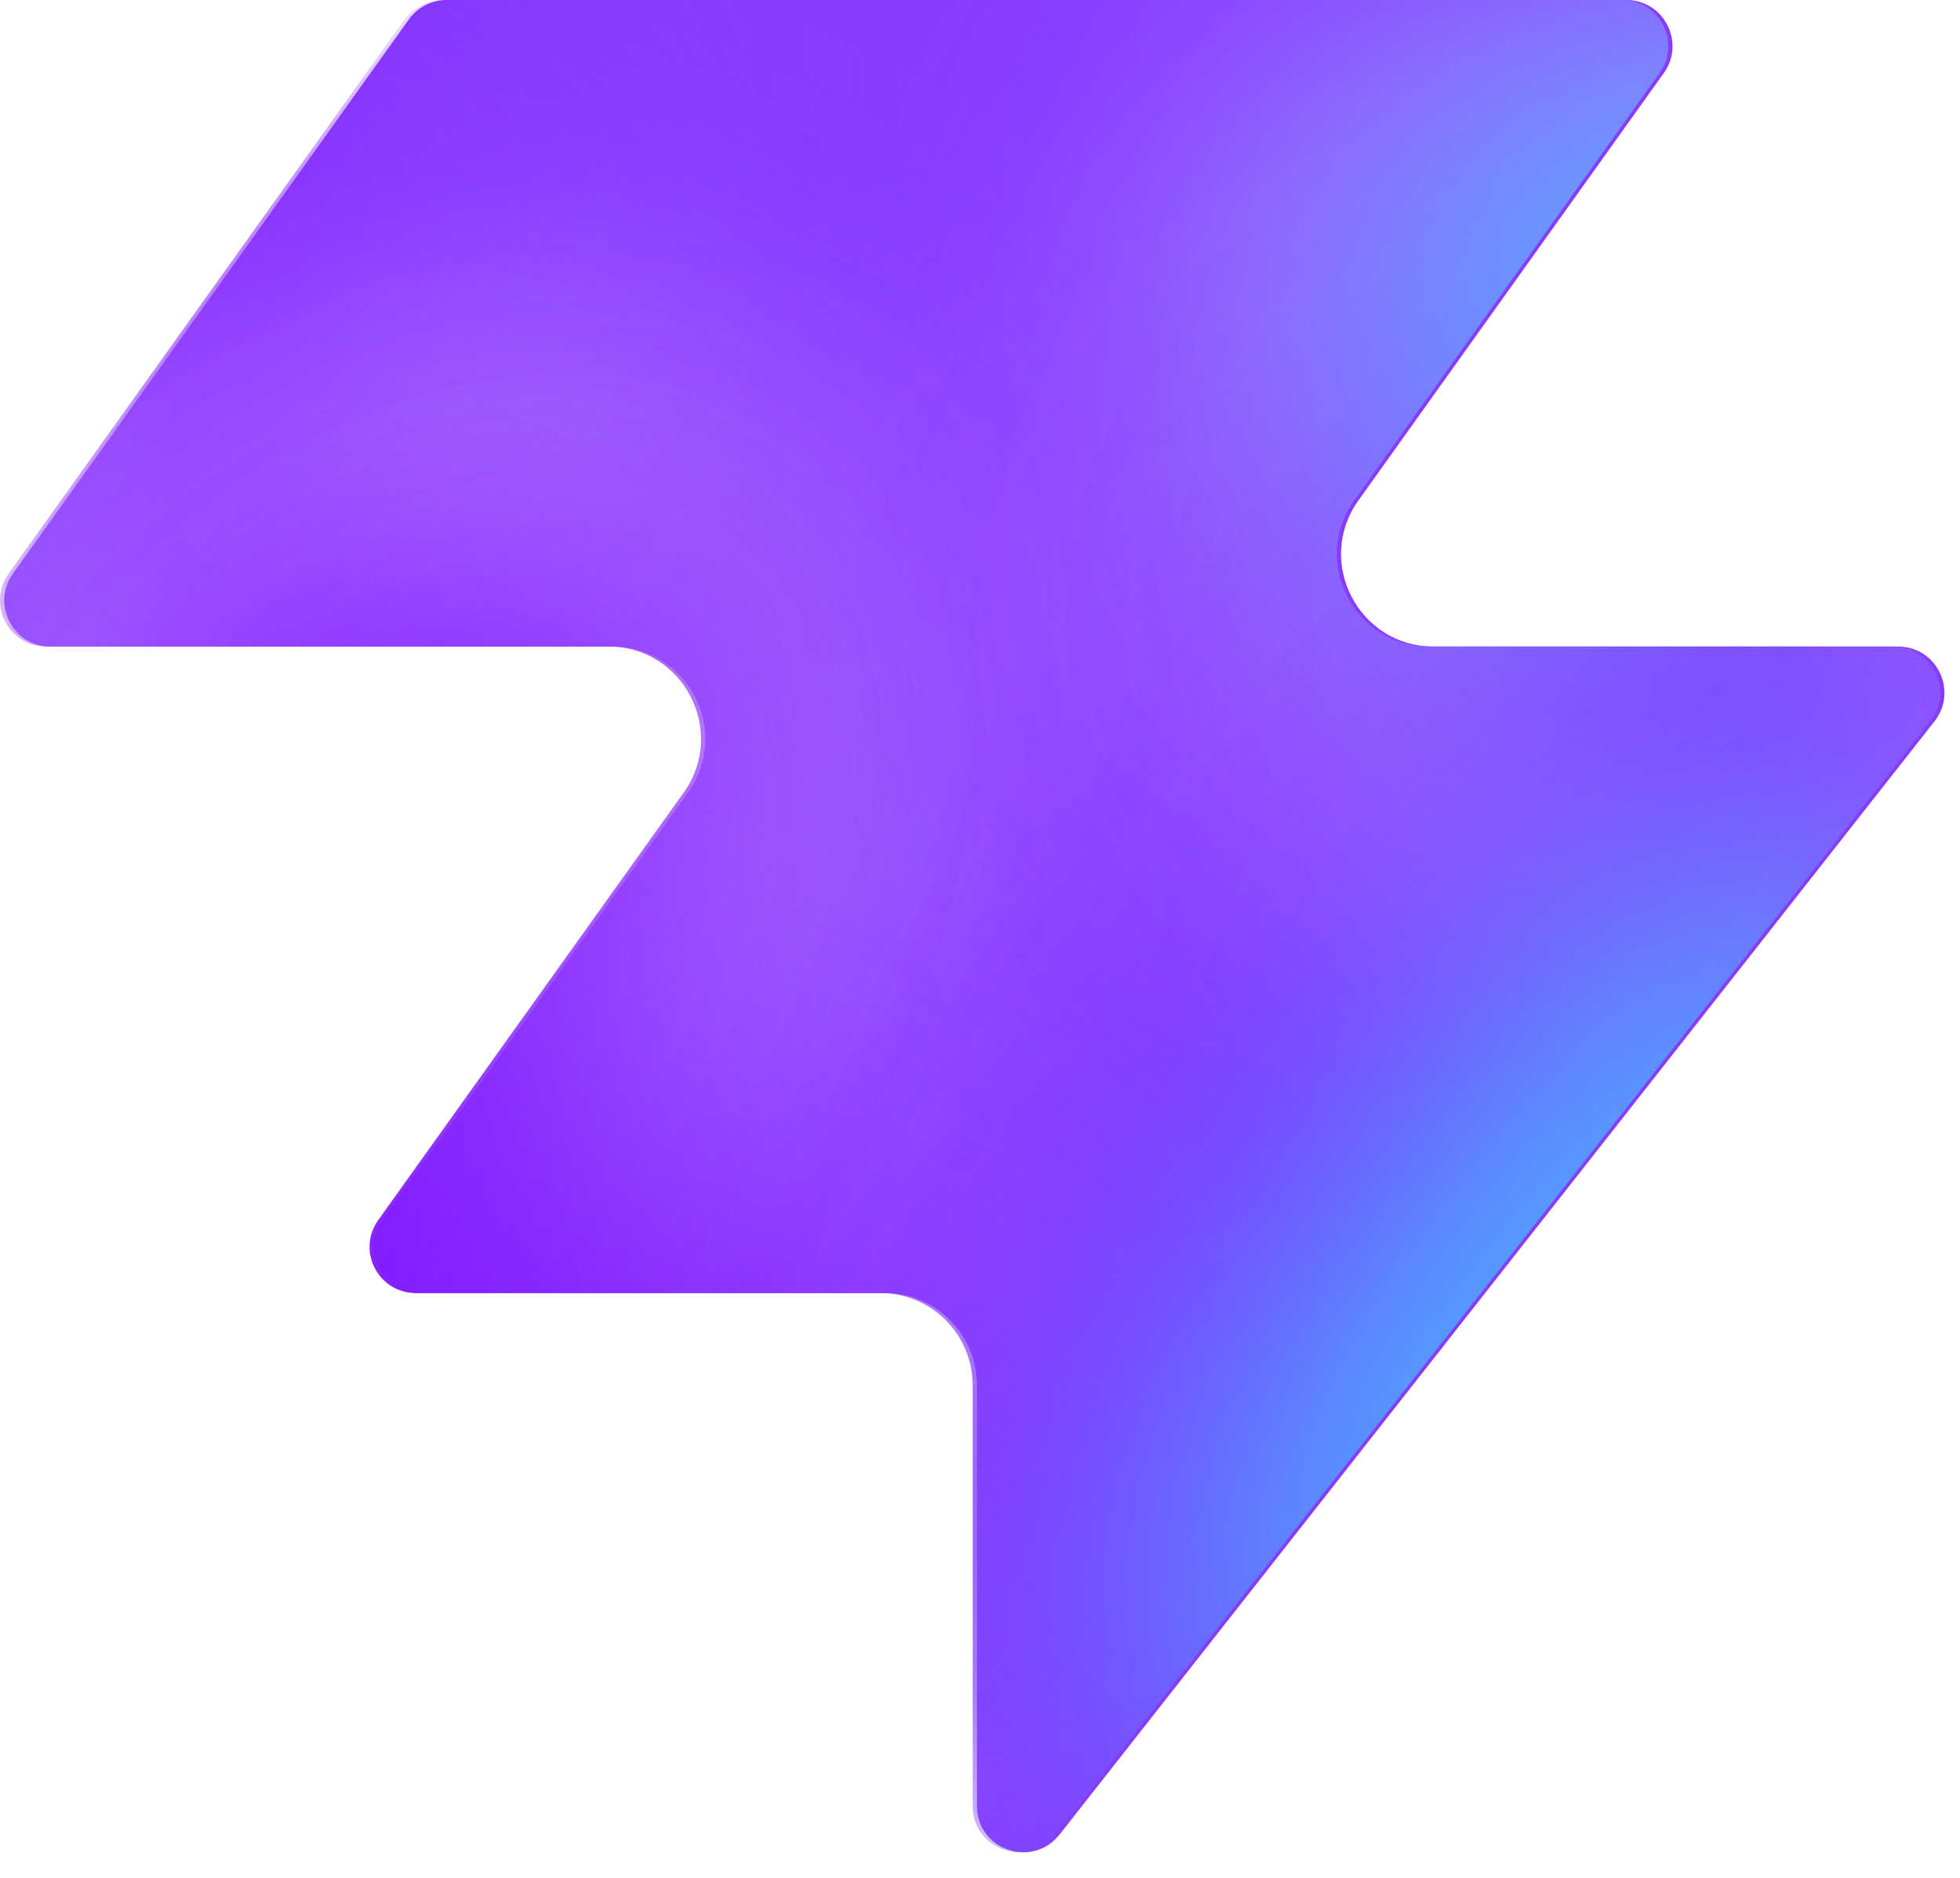
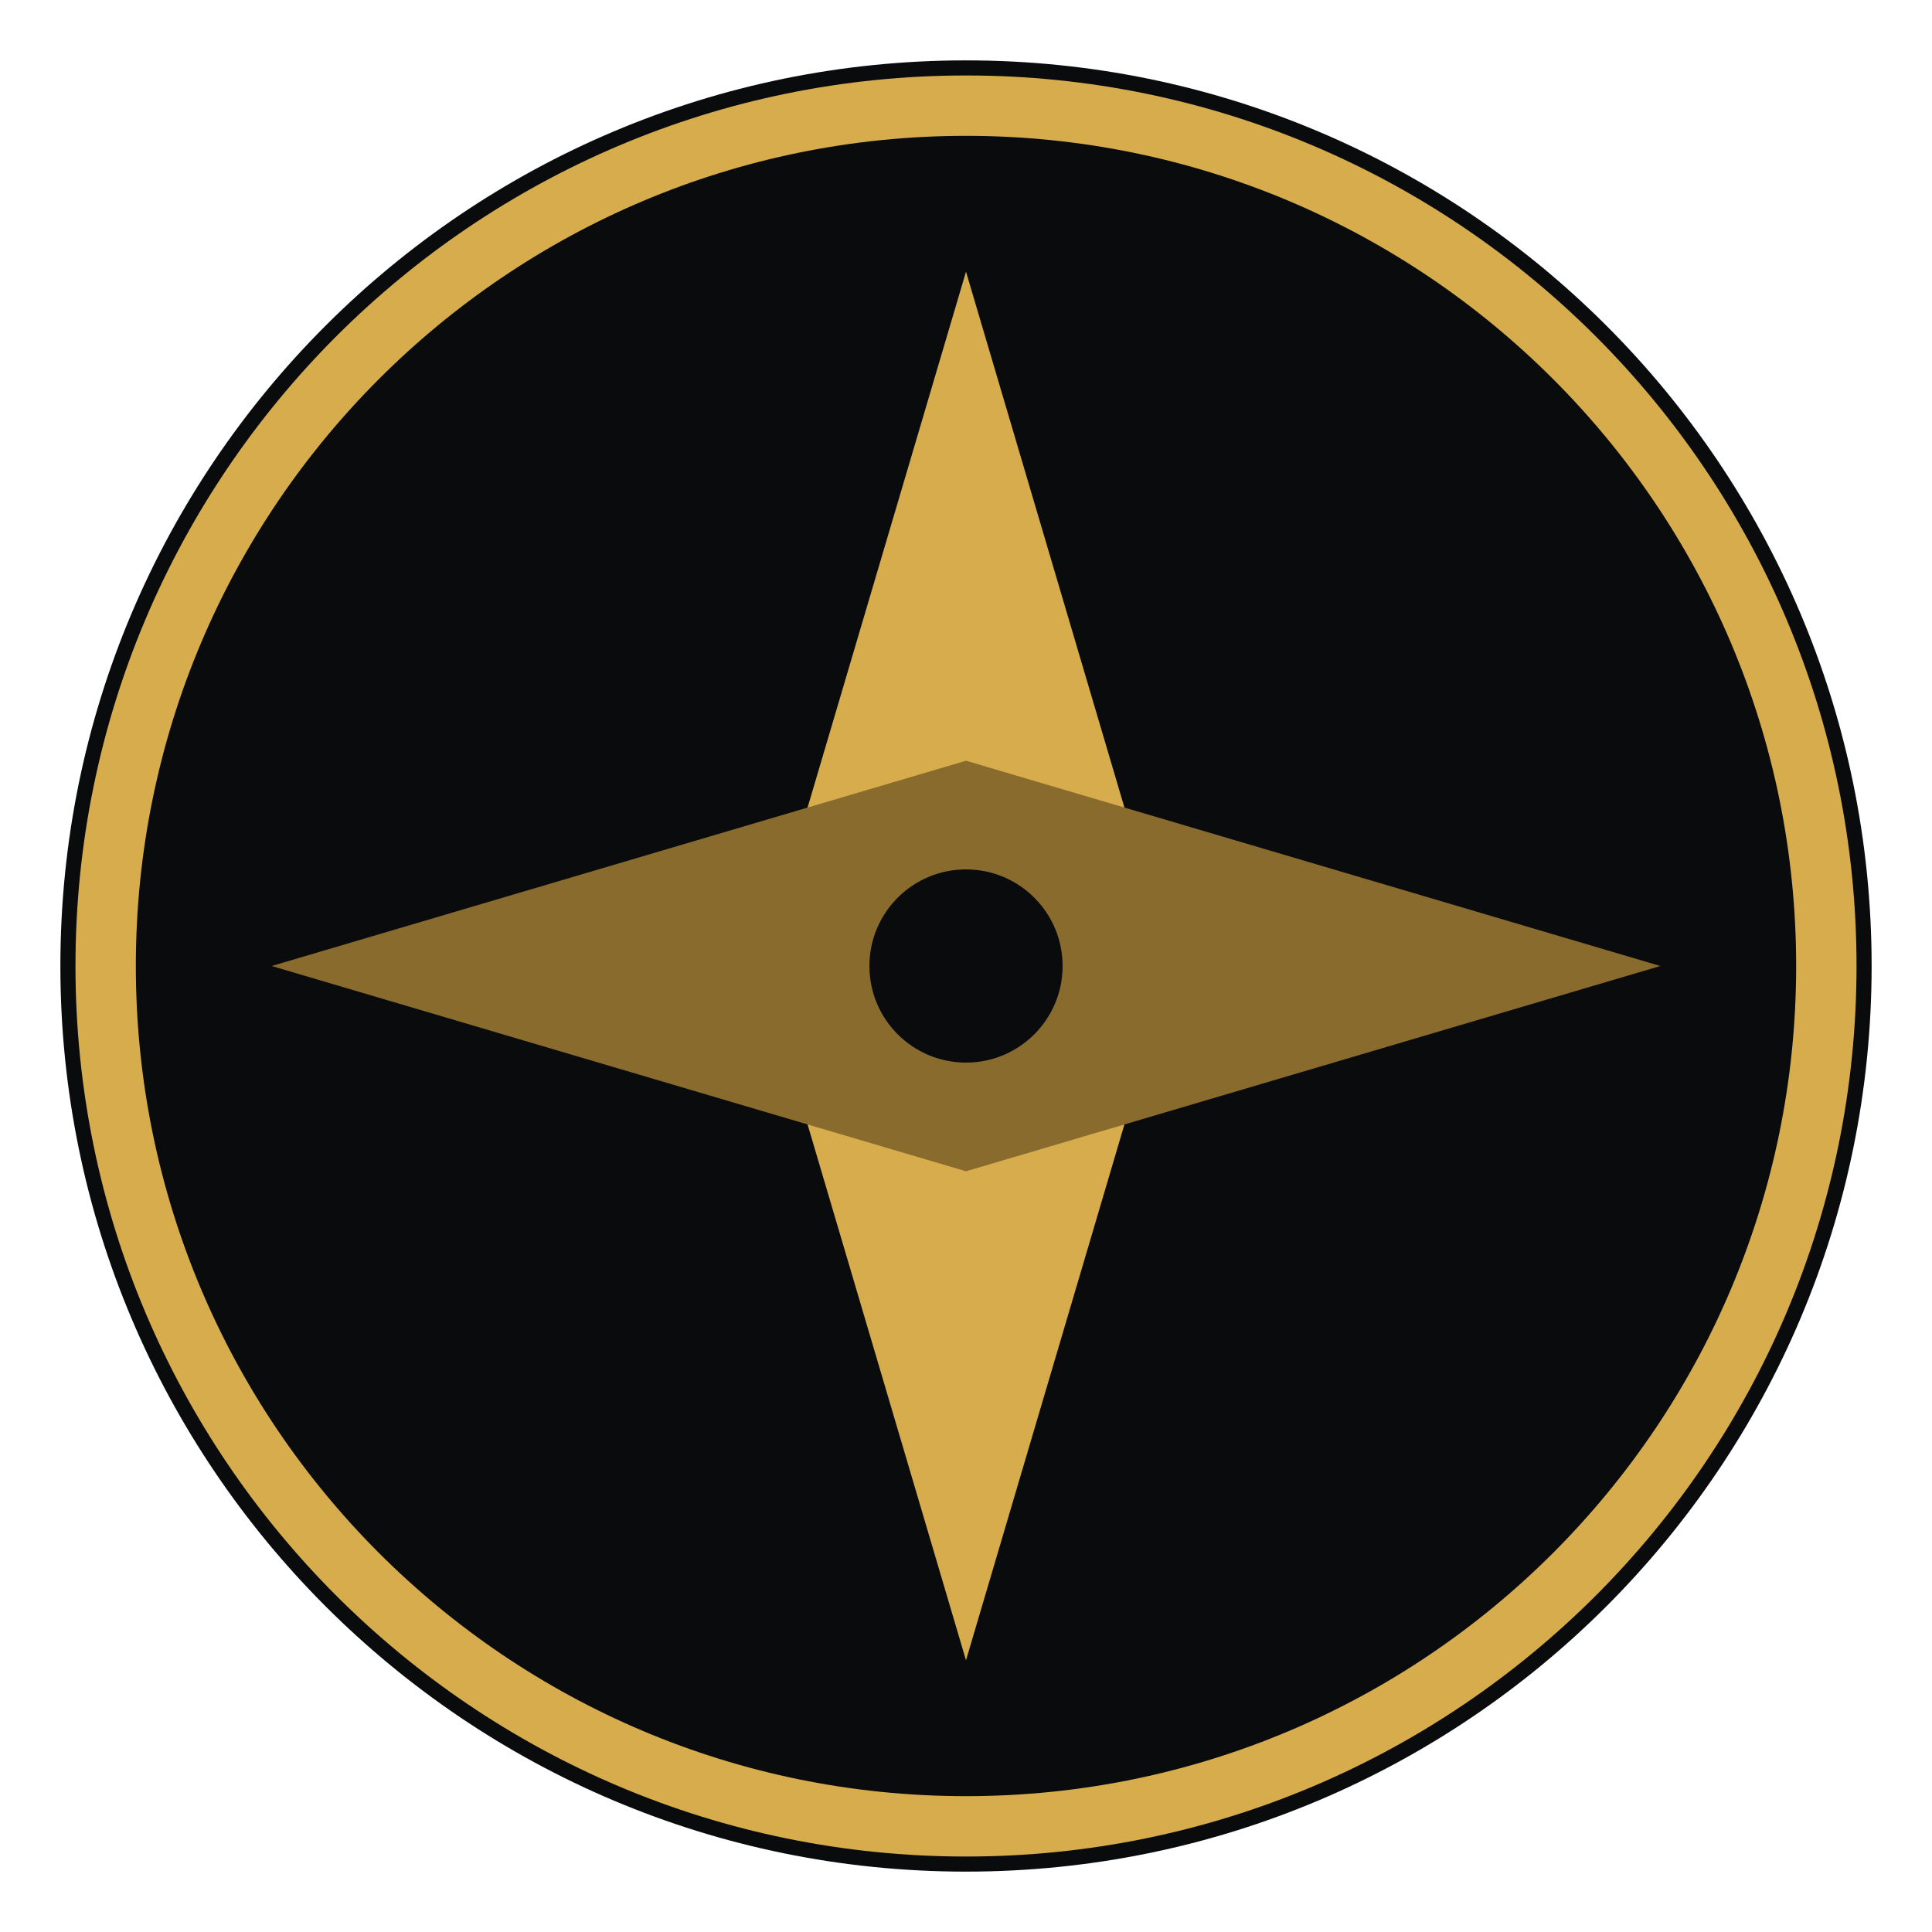
- <svg xmlns="http://www.w3.org/2000/svg" width="48" height="46" fill="none" viewBox="0 0 48 46">
-   <path fill="#863bff" d="M25.946 44.938c-.664.845-2.021.375-2.021-.698V33.937a2.26 2.26 0 0 0-2.262-2.262H10.287c-.92 0-1.456-1.04-.92-1.788l7.48-10.471c1.07-1.497 0-3.578-1.842-3.578H1.237c-.92 0-1.456-1.04-.92-1.788L10.013.474c.214-.297.556-.474.92-.474h28.894c.92 0 1.456 1.04.92 1.788l-7.48 10.471c-1.07 1.498 0 3.579 1.842 3.579h11.377c.943 0 1.473 1.088.89 1.83L25.947 44.94z" style="fill:#863bff;fill:color(display-p3 .525 .23 1);fill-opacity:1" />
-   <mask id="a" width="48" height="46" x="0" y="0" maskUnits="userSpaceOnUse" style="mask-type:alpha">
-     <path fill="#000" d="M25.842 44.938c-.664.844-2.021.375-2.021-.698V33.937a2.26 2.26 0 0 0-2.262-2.262H10.183c-.92 0-1.456-1.04-.92-1.788l7.48-10.471c1.07-1.498 0-3.579-1.842-3.579H1.133c-.92 0-1.456-1.04-.92-1.787L9.91.473c.214-.297.556-.474.92-.474h28.894c.92 0 1.456 1.04.92 1.788l-7.48 10.471c-1.07 1.498 0 3.578 1.842 3.578h11.377c.943 0 1.473 1.088.89 1.832L25.843 44.94z" style="fill:#000;fill-opacity:1" />
-   </mask>
-   <g mask="url(#a)">
-     <g filter="url(#b)">
-       <ellipse cx="5.508" cy="14.704" fill="#ede6ff" rx="5.508" ry="14.704" style="fill:#ede6ff;fill:color(display-p3 .927 .903 1);fill-opacity:1" transform="matrix(.00324 1 1 -.00324 -4.47 31.516)" />
-     </g>
-     <g filter="url(#c)">
-       <ellipse cx="10.399" cy="29.851" fill="#ede6ff" rx="10.399" ry="29.851" style="fill:#ede6ff;fill:color(display-p3 .927 .903 1);fill-opacity:1" transform="matrix(.00324 1 1 -.00324 -39.328 7.883)" />
-     </g>
-     <g filter="url(#d)">
-       <ellipse cx="5.508" cy="30.487" fill="#7e14ff" rx="5.508" ry="30.487" style="fill:#7e14ff;fill:color(display-p3 .492 .077 1);fill-opacity:1" transform="rotate(89.814 -25.913 -14.639)scale(1 -1)" />
-     </g>
-     <g filter="url(#e)">
-       <ellipse cx="5.508" cy="30.599" fill="#7e14ff" rx="5.508" ry="30.599" style="fill:#7e14ff;fill:color(display-p3 .492 .077 1);fill-opacity:1" transform="rotate(89.814 -32.644 -3.334)scale(1 -1)" />
-     </g>
-     <g filter="url(#f)">
-       <ellipse cx="5.508" cy="30.599" fill="#7e14ff" rx="5.508" ry="30.599" style="fill:#7e14ff;fill:color(display-p3 .492 .077 1);fill-opacity:1" transform="matrix(.00324 1 1 -.00324 -34.34 30.47)" />
-     </g>
-     <g filter="url(#g)">
-       <ellipse cx="14.072" cy="22.078" fill="#ede6ff" rx="14.072" ry="22.078" style="fill:#ede6ff;fill:color(display-p3 .927 .903 1);fill-opacity:1" transform="rotate(93.35 24.506 48.493)scale(-1 1)" />
-     </g>
-     <g filter="url(#h)">
-       <ellipse cx="3.47" cy="21.501" fill="#7e14ff" rx="3.47" ry="21.501" style="fill:#7e14ff;fill:color(display-p3 .492 .077 1);fill-opacity:1" transform="rotate(89.009 28.708 47.59)scale(-1 1)" />
-     </g>
-     <g filter="url(#i)">
-       <ellipse cx="3.47" cy="21.501" fill="#7e14ff" rx="3.47" ry="21.501" style="fill:#7e14ff;fill:color(display-p3 .492 .077 1);fill-opacity:1" transform="rotate(89.009 28.708 47.59)scale(-1 1)" />
-     </g>
-     <g filter="url(#j)">
-       <ellipse cx=".387" cy="8.972" fill="#7e14ff" rx="4.407" ry="29.108" style="fill:#7e14ff;fill:color(display-p3 .492 .077 1);fill-opacity:1" transform="rotate(39.51 .387 8.972)" />
-     </g>
-     <g filter="url(#k)">
-       <ellipse cx="47.523" cy="-6.092" fill="#7e14ff" rx="4.407" ry="29.108" style="fill:#7e14ff;fill:color(display-p3 .492 .077 1);fill-opacity:1" transform="rotate(37.892 47.523 -6.092)" />
-     </g>
-     <g filter="url(#l)">
-       <ellipse cx="41.412" cy="6.333" fill="#47bfff" rx="5.971" ry="9.665" style="fill:#47bfff;fill:color(display-p3 .28 .748 1);fill-opacity:1" transform="rotate(37.892 41.412 6.333)" />
-     </g>
-     <g filter="url(#m)">
-       <ellipse cx="-1.879" cy="38.332" fill="#7e14ff" rx="4.407" ry="29.108" style="fill:#7e14ff;fill:color(display-p3 .492 .077 1);fill-opacity:1" transform="rotate(37.892 -1.88 38.332)" />
-     </g>
-     <g filter="url(#n)">
-       <ellipse cx="-1.879" cy="38.332" fill="#7e14ff" rx="4.407" ry="29.108" style="fill:#7e14ff;fill:color(display-p3 .492 .077 1);fill-opacity:1" transform="rotate(37.892 -1.88 38.332)" />
-     </g>
-     <g filter="url(#o)">
-       <ellipse cx="35.651" cy="29.907" fill="#7e14ff" rx="4.407" ry="29.108" style="fill:#7e14ff;fill:color(display-p3 .492 .077 1);fill-opacity:1" transform="rotate(37.892 35.651 29.907)" />
-     </g>
-     <g filter="url(#p)">
-       <ellipse cx="38.418" cy="32.4" fill="#47bfff" rx="5.971" ry="15.297" style="fill:#47bfff;fill:color(display-p3 .28 .748 1);fill-opacity:1" transform="rotate(37.892 38.418 32.4)" />
-     </g>
-   </g>
-   <defs>
-     <filter id="b" width="60.045" height="41.654" x="-19.77" y="16.149" color-interpolation-filters="sRGB" filterUnits="userSpaceOnUse">
-       <feFlood flood-opacity="0" result="BackgroundImageFix" />
-       <feBlend in="SourceGraphic" in2="BackgroundImageFix" result="shape" />
-       <feGaussianBlur result="effect1_foregroundBlur_2002_17158" stdDeviation="7.659" />
-     </filter>
-     <filter id="c" width="90.34" height="51.437" x="-54.613" y="-7.533" color-interpolation-filters="sRGB" filterUnits="userSpaceOnUse">
-       <feFlood flood-opacity="0" result="BackgroundImageFix" />
-       <feBlend in="SourceGraphic" in2="BackgroundImageFix" result="shape" />
-       <feGaussianBlur result="effect1_foregroundBlur_2002_17158" stdDeviation="7.659" />
-     </filter>
-     <filter id="d" width="79.355" height="29.4" x="-49.64" y="2.03" color-interpolation-filters="sRGB" filterUnits="userSpaceOnUse">
-       <feFlood flood-opacity="0" result="BackgroundImageFix" />
-       <feBlend in="SourceGraphic" in2="BackgroundImageFix" result="shape" />
-       <feGaussianBlur result="effect1_foregroundBlur_2002_17158" stdDeviation="4.596" />
-     </filter>
-     <filter id="e" width="79.579" height="29.4" x="-45.045" y="20.029" color-interpolation-filters="sRGB" filterUnits="userSpaceOnUse">
-       <feFlood flood-opacity="0" result="BackgroundImageFix" />
-       <feBlend in="SourceGraphic" in2="BackgroundImageFix" result="shape" />
-       <feGaussianBlur result="effect1_foregroundBlur_2002_17158" stdDeviation="4.596" />
-     </filter>
-     <filter id="f" width="79.579" height="29.4" x="-43.513" y="21.178" color-interpolation-filters="sRGB" filterUnits="userSpaceOnUse">
-       <feFlood flood-opacity="0" result="BackgroundImageFix" />
-       <feBlend in="SourceGraphic" in2="BackgroundImageFix" result="shape" />
-       <feGaussianBlur result="effect1_foregroundBlur_2002_17158" stdDeviation="4.596" />
-     </filter>
-     <filter id="g" width="74.749" height="58.852" x="15.756" y="-17.901" color-interpolation-filters="sRGB" filterUnits="userSpaceOnUse">
-       <feFlood flood-opacity="0" result="BackgroundImageFix" />
-       <feBlend in="SourceGraphic" in2="BackgroundImageFix" result="shape" />
-       <feGaussianBlur result="effect1_foregroundBlur_2002_17158" stdDeviation="7.659" />
-     </filter>
-     <filter id="h" width="61.377" height="25.362" x="23.548" y="2.284" color-interpolation-filters="sRGB" filterUnits="userSpaceOnUse">
-       <feFlood flood-opacity="0" result="BackgroundImageFix" />
-       <feBlend in="SourceGraphic" in2="BackgroundImageFix" result="shape" />
-       <feGaussianBlur result="effect1_foregroundBlur_2002_17158" stdDeviation="4.596" />
-     </filter>
-     <filter id="i" width="61.377" height="25.362" x="23.548" y="2.284" color-interpolation-filters="sRGB" filterUnits="userSpaceOnUse">
-       <feFlood flood-opacity="0" result="BackgroundImageFix" />
-       <feBlend in="SourceGraphic" in2="BackgroundImageFix" result="shape" />
-       <feGaussianBlur result="effect1_foregroundBlur_2002_17158" stdDeviation="4.596" />
-     </filter>
-     <filter id="j" width="56.045" height="63.649" x="-27.636" y="-22.853" color-interpolation-filters="sRGB" filterUnits="userSpaceOnUse">
-       <feFlood flood-opacity="0" result="BackgroundImageFix" />
-       <feBlend in="SourceGraphic" in2="BackgroundImageFix" result="shape" />
-       <feGaussianBlur result="effect1_foregroundBlur_2002_17158" stdDeviation="4.596" />
-     </filter>
-     <filter id="k" width="54.814" height="64.646" x="20.116" y="-38.415" color-interpolation-filters="sRGB" filterUnits="userSpaceOnUse">
-       <feFlood flood-opacity="0" result="BackgroundImageFix" />
-       <feBlend in="SourceGraphic" in2="BackgroundImageFix" result="shape" />
-       <feGaussianBlur result="effect1_foregroundBlur_2002_17158" stdDeviation="4.596" />
-     </filter>
-     <filter id="l" width="33.541" height="35.313" x="24.641" y="-11.323" color-interpolation-filters="sRGB" filterUnits="userSpaceOnUse">
-       <feFlood flood-opacity="0" result="BackgroundImageFix" />
-       <feBlend in="SourceGraphic" in2="BackgroundImageFix" result="shape" />
-       <feGaussianBlur result="effect1_foregroundBlur_2002_17158" stdDeviation="4.596" />
-     </filter>
-     <filter id="m" width="54.814" height="64.646" x="-29.286" y="6.009" color-interpolation-filters="sRGB" filterUnits="userSpaceOnUse">
-       <feFlood flood-opacity="0" result="BackgroundImageFix" />
-       <feBlend in="SourceGraphic" in2="BackgroundImageFix" result="shape" />
-       <feGaussianBlur result="effect1_foregroundBlur_2002_17158" stdDeviation="4.596" />
-     </filter>
-     <filter id="n" width="54.814" height="64.646" x="-29.286" y="6.009" color-interpolation-filters="sRGB" filterUnits="userSpaceOnUse">
-       <feFlood flood-opacity="0" result="BackgroundImageFix" />
-       <feBlend in="SourceGraphic" in2="BackgroundImageFix" result="shape" />
-       <feGaussianBlur result="effect1_foregroundBlur_2002_17158" stdDeviation="4.596" />
-     </filter>
-     <filter id="o" width="54.814" height="64.646" x="8.244" y="-2.416" color-interpolation-filters="sRGB" filterUnits="userSpaceOnUse">
-       <feFlood flood-opacity="0" result="BackgroundImageFix" />
-       <feBlend in="SourceGraphic" in2="BackgroundImageFix" result="shape" />
-       <feGaussianBlur result="effect1_foregroundBlur_2002_17158" stdDeviation="4.596" />
-     </filter>
-     <filter id="p" width="39.409" height="43.623" x="18.713" y="10.588" color-interpolation-filters="sRGB" filterUnits="userSpaceOnUse">
-       <feFlood flood-opacity="0" result="BackgroundImageFix" />
-       <feBlend in="SourceGraphic" in2="BackgroundImageFix" result="shape" />
-       <feGaussianBlur result="effect1_foregroundBlur_2002_17158" stdDeviation="4.596" />
-     </filter>
-   </defs>
+ <svg xmlns="http://www.w3.org/2000/svg" viewBox="0 0 32 32">
+   <circle cx="16" cy="16" r="15" fill="#0a0b0d" />
+   <circle cx="16" cy="16" r="14.25" fill="none" stroke="#d6ac4d" stroke-width="1" />
+   <path d="M16 4.5 L19.4 16 L16 27.5 L12.6 16 Z" fill="#d6ac4d" />
+   <path d="M4.5 16 L16 12.6 L27.5 16 L16 19.4 Z" fill="#8a6b2e" />
+   <circle cx="16" cy="16" r="1.6" fill="#0a0b0d" />
</svg>
